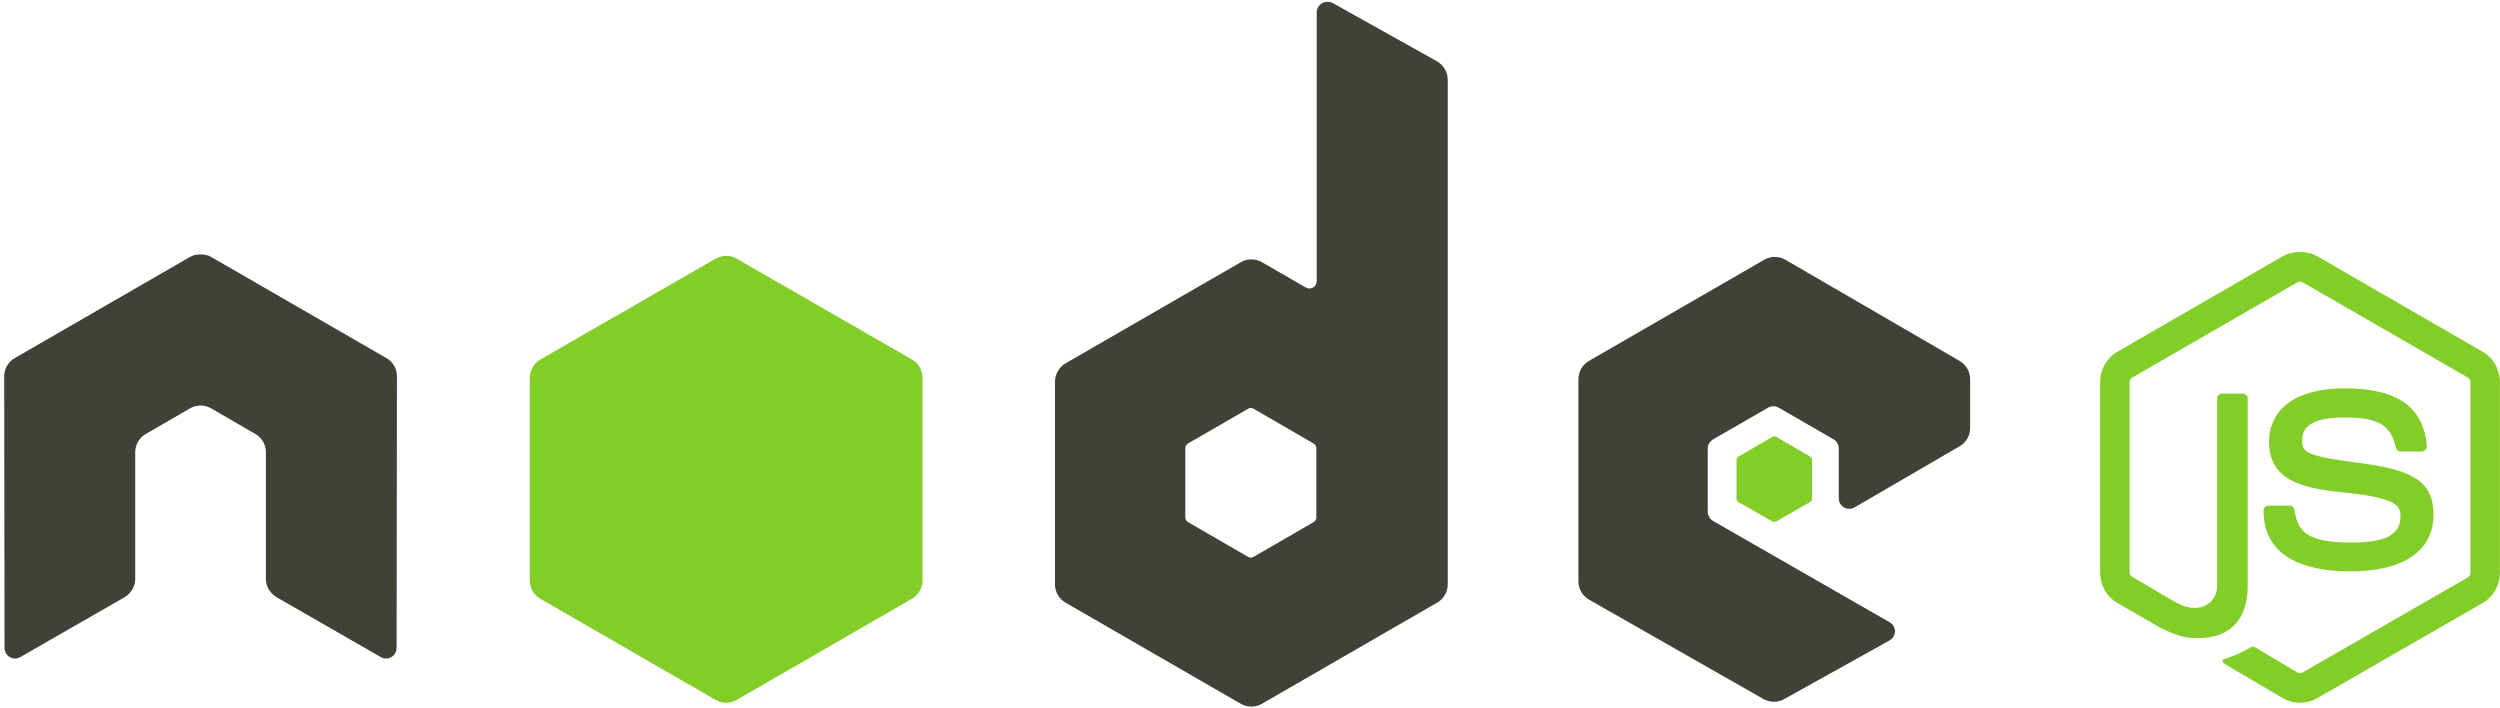
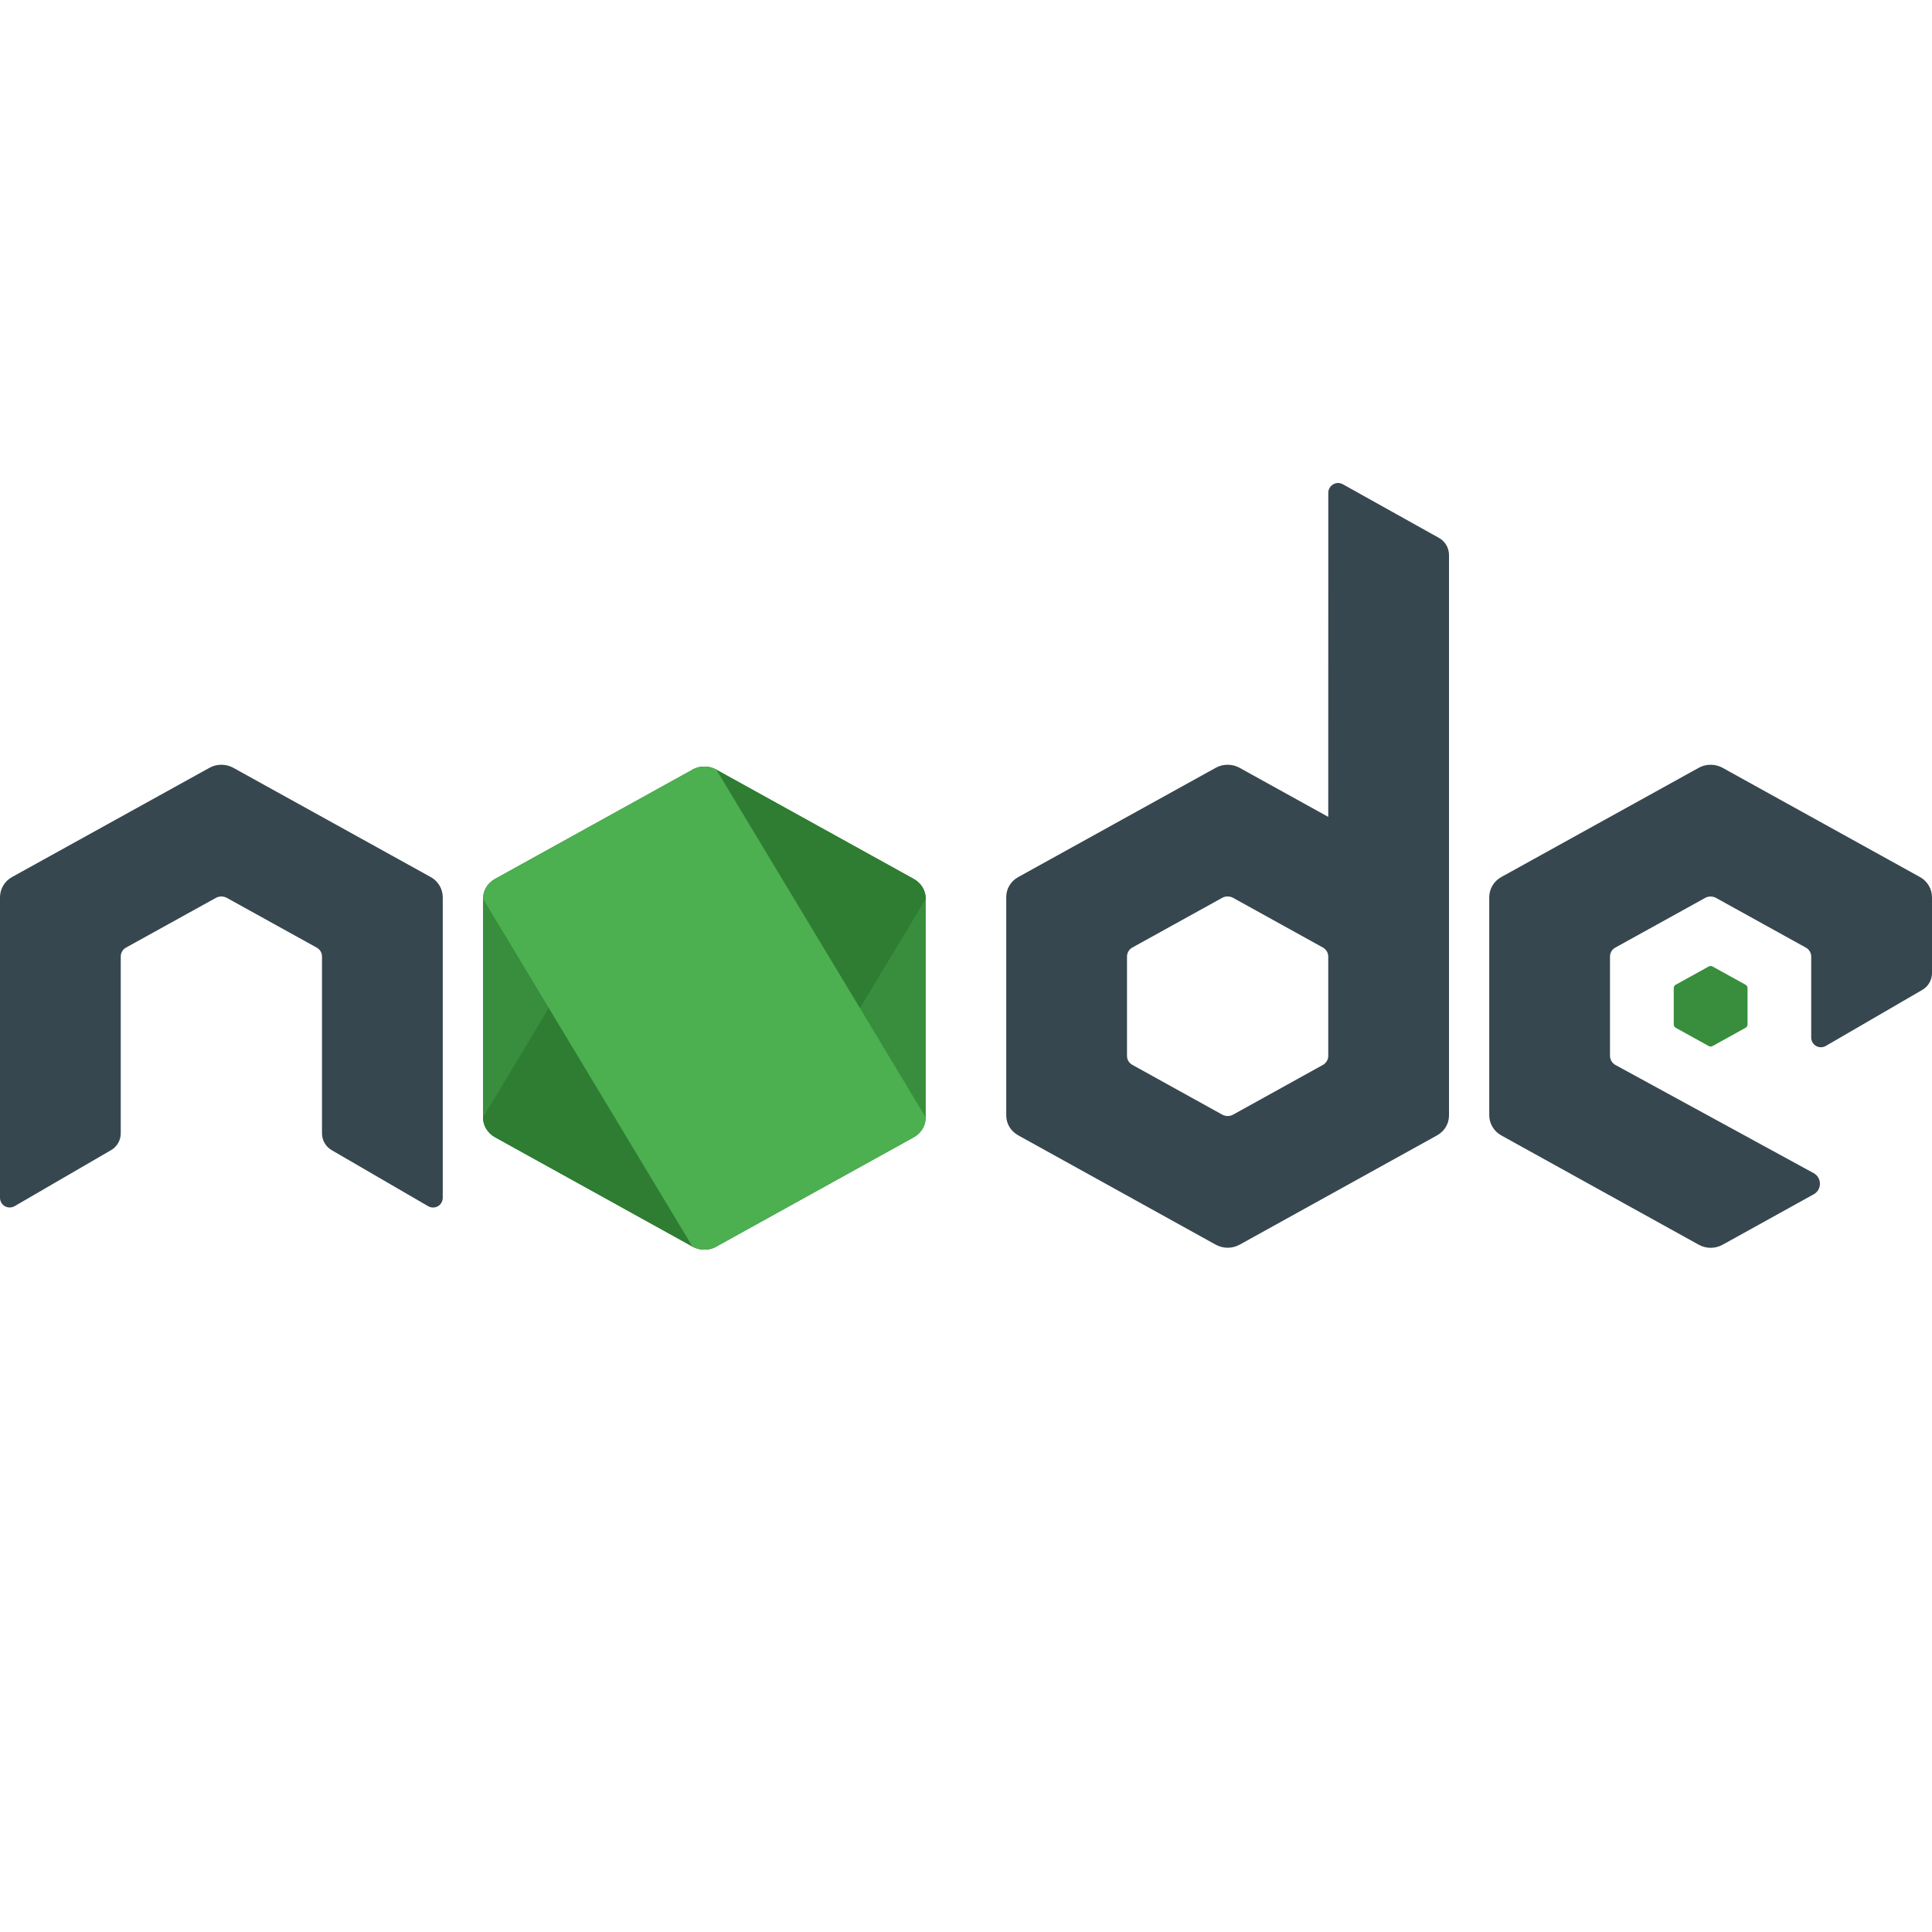
- <svg xmlns="http://www.w3.org/2000/svg" width="2500" height="708" viewBox="0 0 512 145" preserveAspectRatio="xMinYMin meet">
-   <g fill="#83CD29">
-     <path d="M471.05 51.611c-1.244 0-2.454.257-3.525.863l-33.888 19.57c-2.193 1.264-3.526 3.65-3.526 6.189v39.069c0 2.537 1.333 4.92 3.526 6.187l8.85 5.109c4.3 2.119 5.885 2.086 7.842 2.086 6.366 0 10.001-3.863 10.001-10.576V81.542c0-.545-.472-.935-1.007-.935h-4.245c-.544 0-1.007.39-1.007.935v38.566c0 2.975-3.1 5.968-8.13 3.453l-9.21-5.396c-.326-.177-.576-.49-.576-.863v-39.07c0-.37.247-.747.576-.935L470.547 57.8a.998.998 0 0 1 1.007 0l33.817 19.498c.322.194.576.553.576.936v39.069c0 .373-.188.755-.504.935l-33.889 19.498c-.29.173-.69.173-1.007 0l-8.706-5.18a.905.905 0 0 0-.863 0c-2.403 1.362-2.855 1.52-5.109 2.302-.555.194-1.398.495.288 1.44l11.368 6.69a6.995 6.995 0 0 0 3.526.936 6.949 6.949 0 0 0 3.525-.935l33.889-19.499c2.193-1.275 3.525-3.65 3.525-6.187v-39.07c0-2.538-1.332-4.92-3.525-6.187l-33.889-19.57c-1.062-.607-2.28-.864-3.525-.864z" />
-     <path d="M480.116 79.528c-9.65 0-15.397 4.107-15.397 10.937 0 7.408 5.704 9.444 14.966 10.36 11.08 1.085 11.943 2.712 11.943 4.893 0 3.783-3.016 5.396-10.144 5.396-8.957 0-10.925-2.236-11.584-6.691-.078-.478-.447-.864-.936-.864h-4.389c-.54 0-1.007.466-1.007 1.008 0 5.703 3.102 12.447 17.916 12.447 10.723 0 16.908-4.209 16.908-11.584 0-7.31-4.996-9.273-15.398-10.648-10.51-1.391-11.512-2.072-11.512-4.533 0-2.032.85-4.75 8.634-4.75 6.954 0 9.524 1.5 10.577 6.189.092.44.48.791.935.791h4.39c.27 0 .532-.166.719-.36.184-.207.314-.44.288-.719-.68-8.074-6.064-11.872-16.909-11.872z" />
-   </g>
-   <path d="M271.821.383a2.181 2.181 0 0 0-1.08.287 2.18 2.18 0 0 0-1.079 1.871v55.042c0 .54-.251 1.024-.719 1.295a1.501 1.501 0 0 1-1.511 0l-8.994-5.18a4.31 4.31 0 0 0-4.317 0l-35.903 20.721c-1.342.775-2.158 2.264-2.158 3.814v41.443c0 1.548.817 2.966 2.158 3.741l35.903 20.722a4.3 4.3 0 0 0 4.317 0l35.903-20.722a4.308 4.308 0 0 0 2.159-3.741V16.356a4.386 4.386 0 0 0-2.23-3.814L272.9.598c-.335-.187-.707-.22-1.079-.215zM40.861 52.115c-.684.027-1.328.147-1.942.503L3.015 73.34a4.3 4.3 0 0 0-2.158 3.741L.929 132.7c0 .773.399 1.492 1.079 1.87a2.096 2.096 0 0 0 2.159 0l21.297-12.231c1.349-.802 2.23-2.196 2.23-3.742V92.623c0-1.55.815-2.972 2.159-3.742l9.065-5.252a4.251 4.251 0 0 1 2.159-.576c.74 0 1.5.185 2.158.576l9.066 5.252a4.296 4.296 0 0 1 2.159 3.742v25.973c0 1.546.89 2.95 2.23 3.742l21.297 12.232a2.096 2.096 0 0 0 2.159 0 2.164 2.164 0 0 0 1.08-1.871l.07-55.618a4.28 4.28 0 0 0-2.158-3.741L43.235 52.618c-.607-.356-1.253-.475-1.942-.503h-.432zm322.624.503c-.75 0-1.485.19-2.158.576l-35.903 20.722a4.306 4.306 0 0 0-2.159 3.741V119.1c0 1.559.878 2.971 2.23 3.742l35.616 20.29c1.315.75 2.921.807 4.245.07l21.585-12.015c.685-.38 1.148-1.09 1.151-1.87a2.126 2.126 0 0 0-1.079-1.871l-36.119-20.722c-.676-.386-1.151-1.167-1.151-1.943v-12.95c0-.775.48-1.485 1.151-1.871l11.224-6.476a2.155 2.155 0 0 1 2.159 0L375.5 89.96a2.152 2.152 0 0 1 1.08 1.87v10.217a2.15 2.15 0 0 0 1.079 1.87c.673.389 1.487.39 2.158 0L401.331 91.4a4.325 4.325 0 0 0 2.159-3.742v-10c0-1.545-.82-2.966-2.159-3.742l-35.687-20.722a4.279 4.279 0 0 0-2.159-.575zm-107.35 30.939c.188 0 .408.046.576.143l12.304 7.123c.334.193.576.55.576.935v14.246c0 .387-.24.743-.576.936l-12.304 7.123a1.088 1.088 0 0 1-1.079 0l-12.303-7.123c-.335-.194-.576-.549-.576-.936V91.758c0-.386.242-.74.576-.935l12.303-7.122a.948.948 0 0 1 .504-.143v-.001z" fill="#404137" />
-   <path d="M148.714 52.402c-.748 0-1.488.19-2.158.576l-35.903 20.65c-1.343.773-2.159 2.265-2.159 3.813v41.443c0 1.55.817 2.966 2.159 3.742l35.903 20.721a4.297 4.297 0 0 0 4.317 0l35.903-20.721a4.308 4.308 0 0 0 2.158-3.742V77.441c0-1.55-.816-3.04-2.158-3.813l-35.903-20.65a4.297 4.297 0 0 0-2.159-.576zM363.413 89.385c-.143 0-.302 0-.431.072l-6.907 4.029a.84.84 0 0 0-.432.72v7.914c0 .298.172.571.432.72l6.907 3.957c.259.15.535.15.791 0l6.907-3.958a.846.846 0 0 0 .432-.719v-7.915a.846.846 0 0 0-.432-.719l-6.907-4.03c-.128-.075-.216-.07-.36-.07z" fill="#83CD29" />
+ <svg xmlns="http://www.w3.org/2000/svg" viewBox="0 0 48 48" width="240px" height="240px">
+   <path fill="#388e3c" d="M17.204 19.122l-4.907 2.715C12.113 21.938 12 22.126 12 22.329v5.433c0 .203.113.39.297.492l4.908 2.717c.183.101.41.101.593 0l4.907-2.717C22.887 28.152 23 27.965 23 27.762v-5.433c0-.203-.113-.39-.297-.492l-4.906-2.715c-.092-.051-.195-.076-.297-.076-.103 0-.205.025-.297.076M42.451 24.013l-.818.452c-.031.017-.049.048-.049.082v.906c0 .034.019.065.049.082l.818.453c.031.017.068.017.099 0l.818-.453c.03-.017.049-.048.049-.082v-.906c0-.034-.019-.065-.05-.082l-.818-.452C42.534 24.004 42.517 24 42.5 24S42.466 24.004 42.451 24.013" />
+   <path fill="#37474f" d="M35.751,13.364l-2.389-1.333c-0.075-0.042-0.167-0.041-0.241,0.003 c-0.074,0.044-0.12,0.123-0.12,0.209L33,20.295l-2.203-1.219C30.705,19.025,30.602,19,30.5,19c-0.102,0-0.205,0.025-0.297,0.076 h0.001l-4.907,2.715C25.113,21.892,25,22.08,25,22.282v5.433c0,0.203,0.113,0.39,0.297,0.492l4.908,2.717 c0.183,0.101,0.41,0.101,0.593,0l4.907-2.717C35.887,28.106,36,27.918,36,27.715V13.788C36,13.612,35.904,13.45,35.751,13.364z M32.866,26.458l-2.23,1.235c-0.083,0.046-0.186,0.046-0.269,0l-2.231-1.235C28.051,26.412,28,26.326,28,26.234v-2.47 c0-0.092,0.051-0.177,0.135-0.224l2.231-1.234h-0.001c0.042-0.023,0.088-0.034,0.135-0.034c0.047,0,0.093,0.012,0.135,0.034 l2.23,1.234C32.949,23.587,33,23.673,33,23.765v2.47C33,26.326,32.949,26.412,32.866,26.458z" />
+   <path fill="#2e7d32" d="M17.204,19.122L12,27.762c0,0.203,0.113,0.39,0.297,0.492l4.908,2.717 c0.183,0.101,0.41,0.101,0.593,0L23,22.329c0-0.203-0.113-0.39-0.297-0.492l-4.906-2.715c-0.092-0.051-0.195-0.076-0.297-0.076 c-0.103,0-0.205,0.025-0.297,0.076" />
+   <path fill="#4caf50" d="M17.204,19.122l-4.907,2.715C12.113,21.938,12,22.126,12,22.329l5.204,8.642 c0.183,0.101,0.41,0.101,0.593,0l4.907-2.717C22.887,28.152,23,27.965,23,27.762l-5.203-8.64c-0.092-0.051-0.195-0.076-0.297-0.076 c-0.103,0-0.205,0.025-0.297,0.076" />
+   <path fill="#37474f" d="M47.703 21.791l-4.906-2.715C42.705 19.025 42.602 19 42.5 19c-.102 0-.205.025-.297.076h.001l-4.907 2.715C37.114 21.892 37 22.084 37 22.294v5.411c0 .209.114.402.297.503l4.908 2.717c.184.102.409.102.593 0l2.263-1.253c.207-.115.206-.412-.002-.526l-4.924-2.687C40.052 26.412 40 26.325 40 26.231v-2.466c0-.092.05-.177.13-.221l2.235-1.236h-.001c.042-.023.088-.034.135-.034.047 0 .093.012.135.034l2.235 1.237c.08.044.13.129.13.221v2.012c0 .086.046.166.121.209.075.042.167.042.242-.001l2.398-1.393c.148-.086.24-.245.24-.417v-1.88C48 22.085 47.886 21.892 47.703 21.791zM10.703 21.791l-4.906-2.715C5.705 19.025 5.602 19 5.5 19c-.102 0-.205.025-.297.076h.001l-4.907 2.715C.114 21.892 0 22.084 0 22.294v7.465c0 .086.046.166.121.209.075.042.167.042.242-.001l2.398-1.393C2.909 28.488 3 28.329 3 28.157v-4.393c0-.092.05-.177.13-.221l2.235-1.236H5.365c.042-.023.088-.034.135-.034.047 0 .093.012.135.034l2.235 1.237C7.95 23.588 8 23.673 8 23.765v4.393c0 .172.091.331.24.417l2.398 1.393c.075.043.167.043.242.001C10.954 29.925 11 29.845 11 29.759v-7.464C11 22.085 10.886 21.892 10.703 21.791z" />
</svg>
